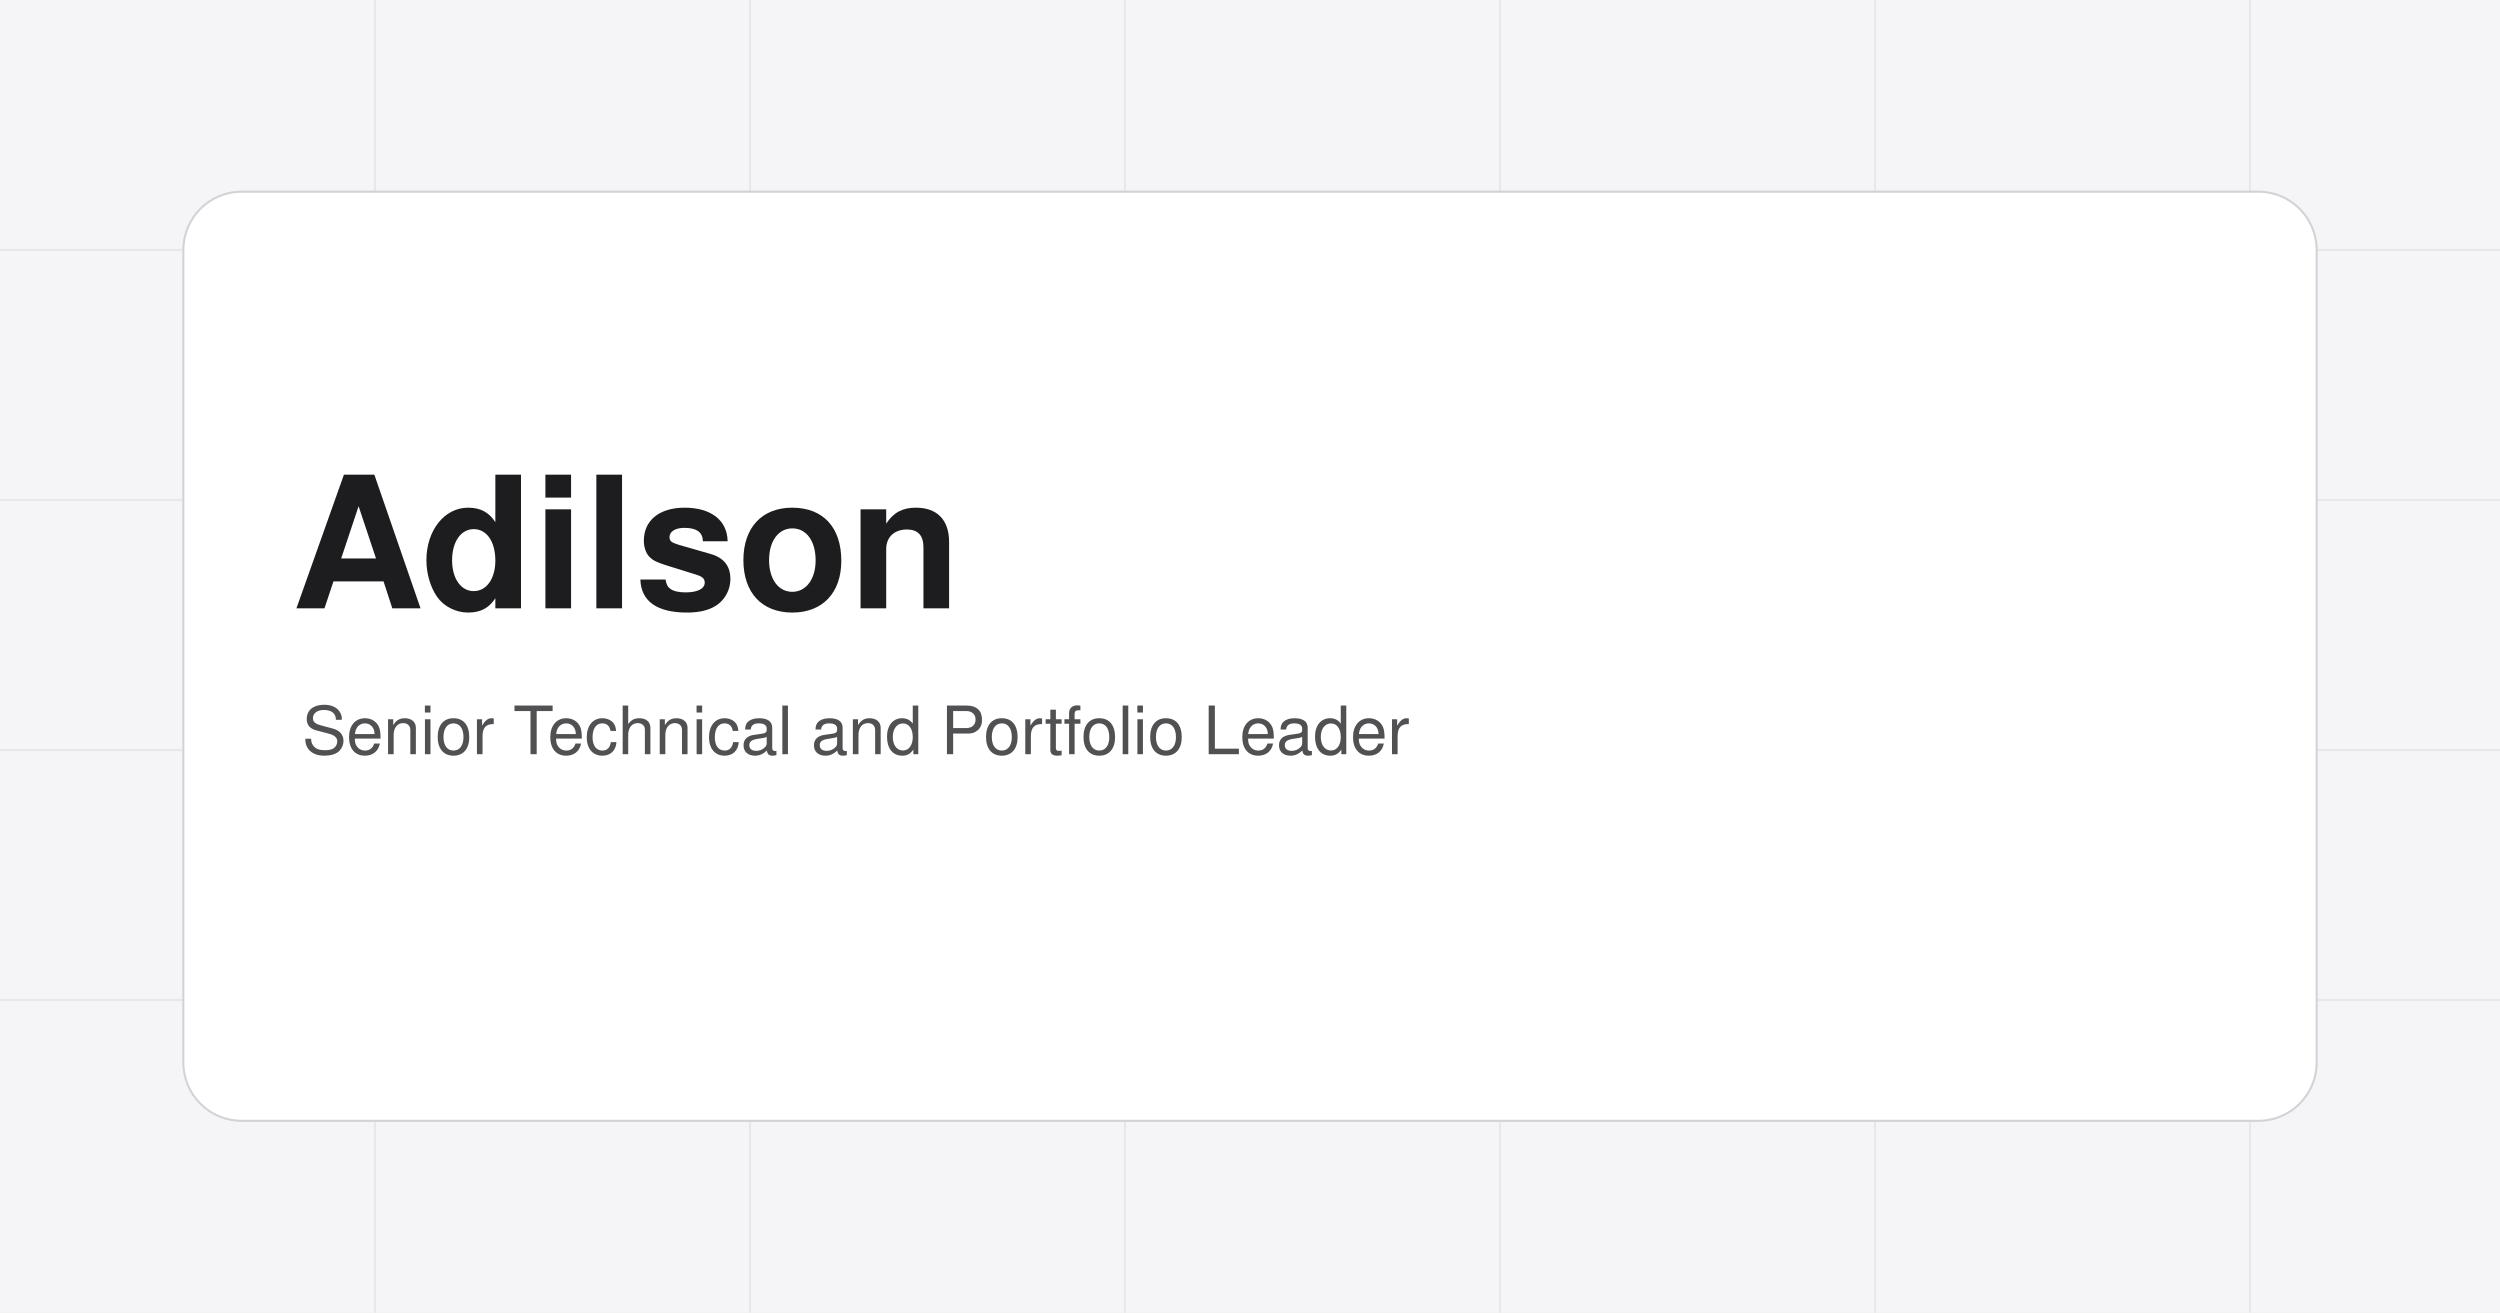
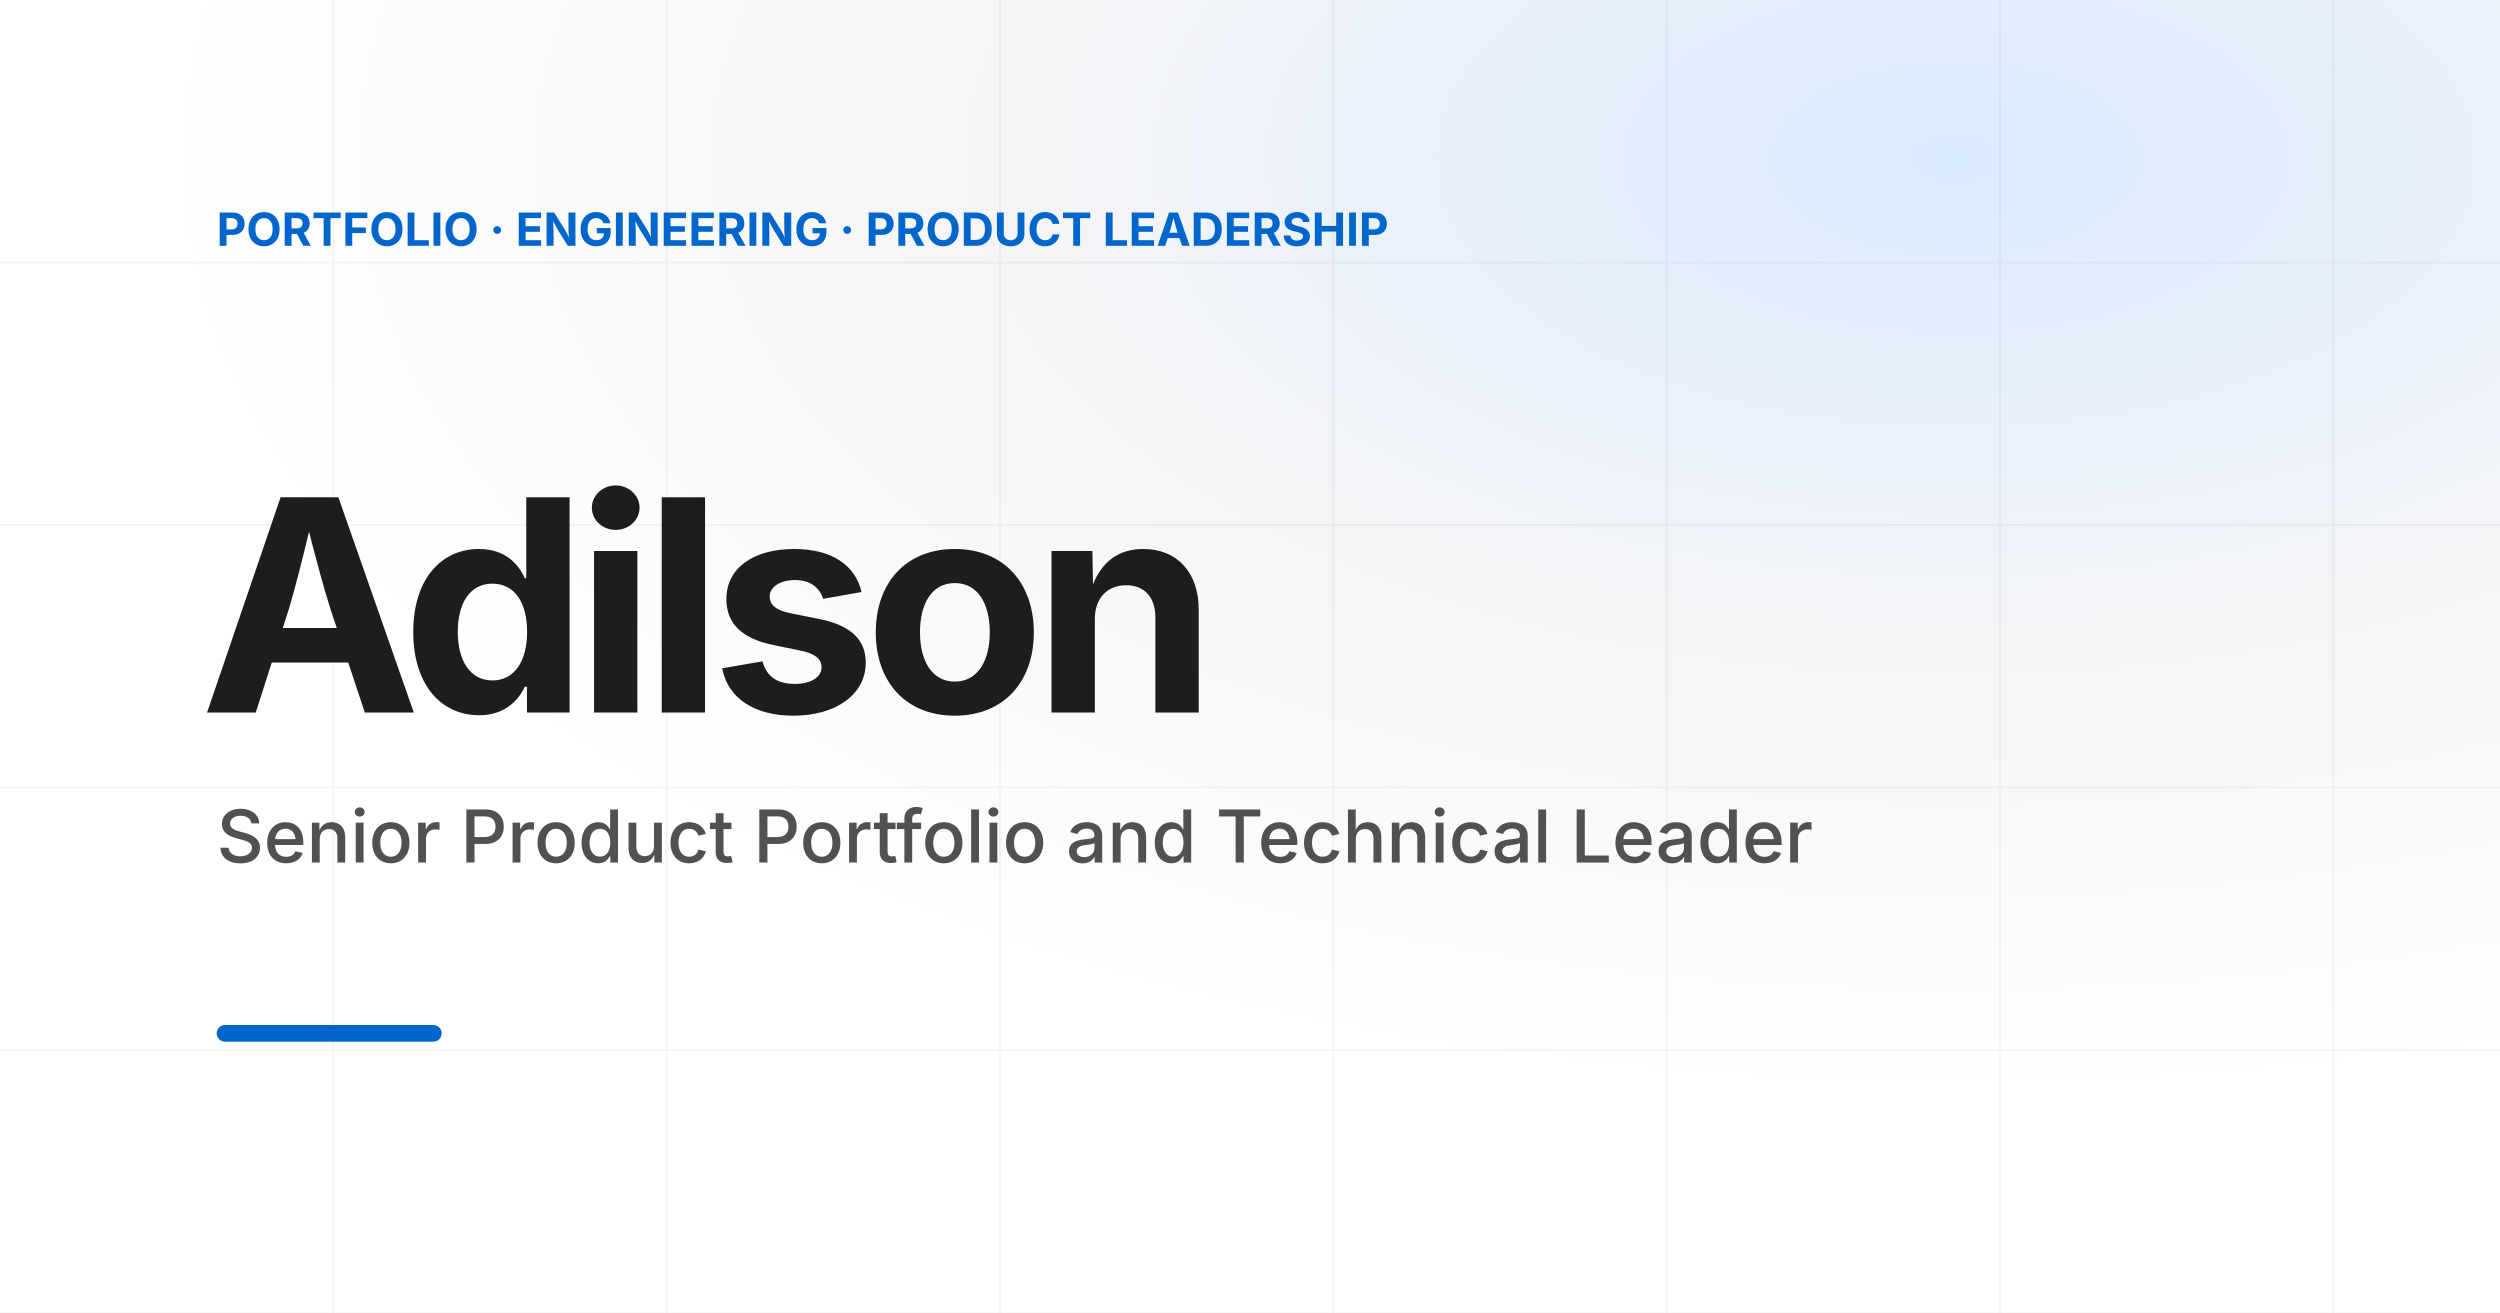
<svg xmlns="http://www.w3.org/2000/svg" width="1200" height="630" viewBox="0 0 1200 630" role="img" aria-label="Adilson professional portfolio preview">
-   <rect width="1200" height="630" fill="#f5f5f7" />
-   <path d="M0 120h1200M0 240h1200M0 360h1200M0 480h1200M180 0v630M360 0v630M540 0v630M720 0v630M900 0v630M1080 0v630" stroke="#d2d2d7" stroke-width="1" opacity=".38" />
-   <rect x="88" y="92" width="1024" height="446" rx="28" fill="#ffffff" stroke="#d2d2d7" />
-   <text x="140" y="292" fill="#1d1d1f" font-family="'SF Pro Display', 'SF Pro Text', -apple-system, BlinkMacSystemFont, 'Helvetica Neue', Helvetica, Arial, sans-serif" font-size="88" font-weight="700">Adilson</text>
-   <text x="145" y="362" fill="#515154" font-family="'SF Pro Text', 'SF Pro Icons', -apple-system, BlinkMacSystemFont, 'Helvetica Neue', Helvetica, Arial, sans-serif" font-size="32" font-weight="400">Senior Technical and Portfolio Leader</text>
+   <defs>
+     <radialGradient id="glow" cx="78%" cy="12%" r="72%">
+       <stop offset="0" stop-color="#d9ebff" />
+       <stop offset=".52" stop-color="#f5f5f7" />
+       <stop offset="1" stop-color="#fff" />
+     </radialGradient>
+   </defs>
+   <rect width="1200" height="630" fill="url(#glow)" />
+   <path d="M0 126h1200M0 252h1200M0 378h1200M0 504h1200M160 0v630M320 0v630M480 0v630M640 0v630M800 0v630M960 0v630M1120 0v630" stroke="#1d1d1f" stroke-width="1" opacity=".045" />
+   <text x="104" y="118" fill="#0066cc" font-family="'SF Pro Text', 'Helvetica Neue', 'Segoe UI', sans-serif" font-size="22" font-weight="700">PORTFOLIO · ENGINEERING · PRODUCT LEADERSHIP</text>
+   <text x="96" y="342" fill="#1d1d1f" font-family="'SF Pro Display', 'Helvetica Neue', 'Segoe UI', sans-serif" font-size="142" font-weight="700" letter-spacing="-6">Adilson</text>
+   <text x="104" y="414" fill="#515154" font-family="'SF Pro Text', 'Helvetica Neue', 'Segoe UI', sans-serif" font-size="35" font-weight="500">Senior Product Portfolio and Technical Leader</text>
+   <rect x="104" y="492" width="108" height="8" rx="4" fill="#0066cc" />
</svg>
